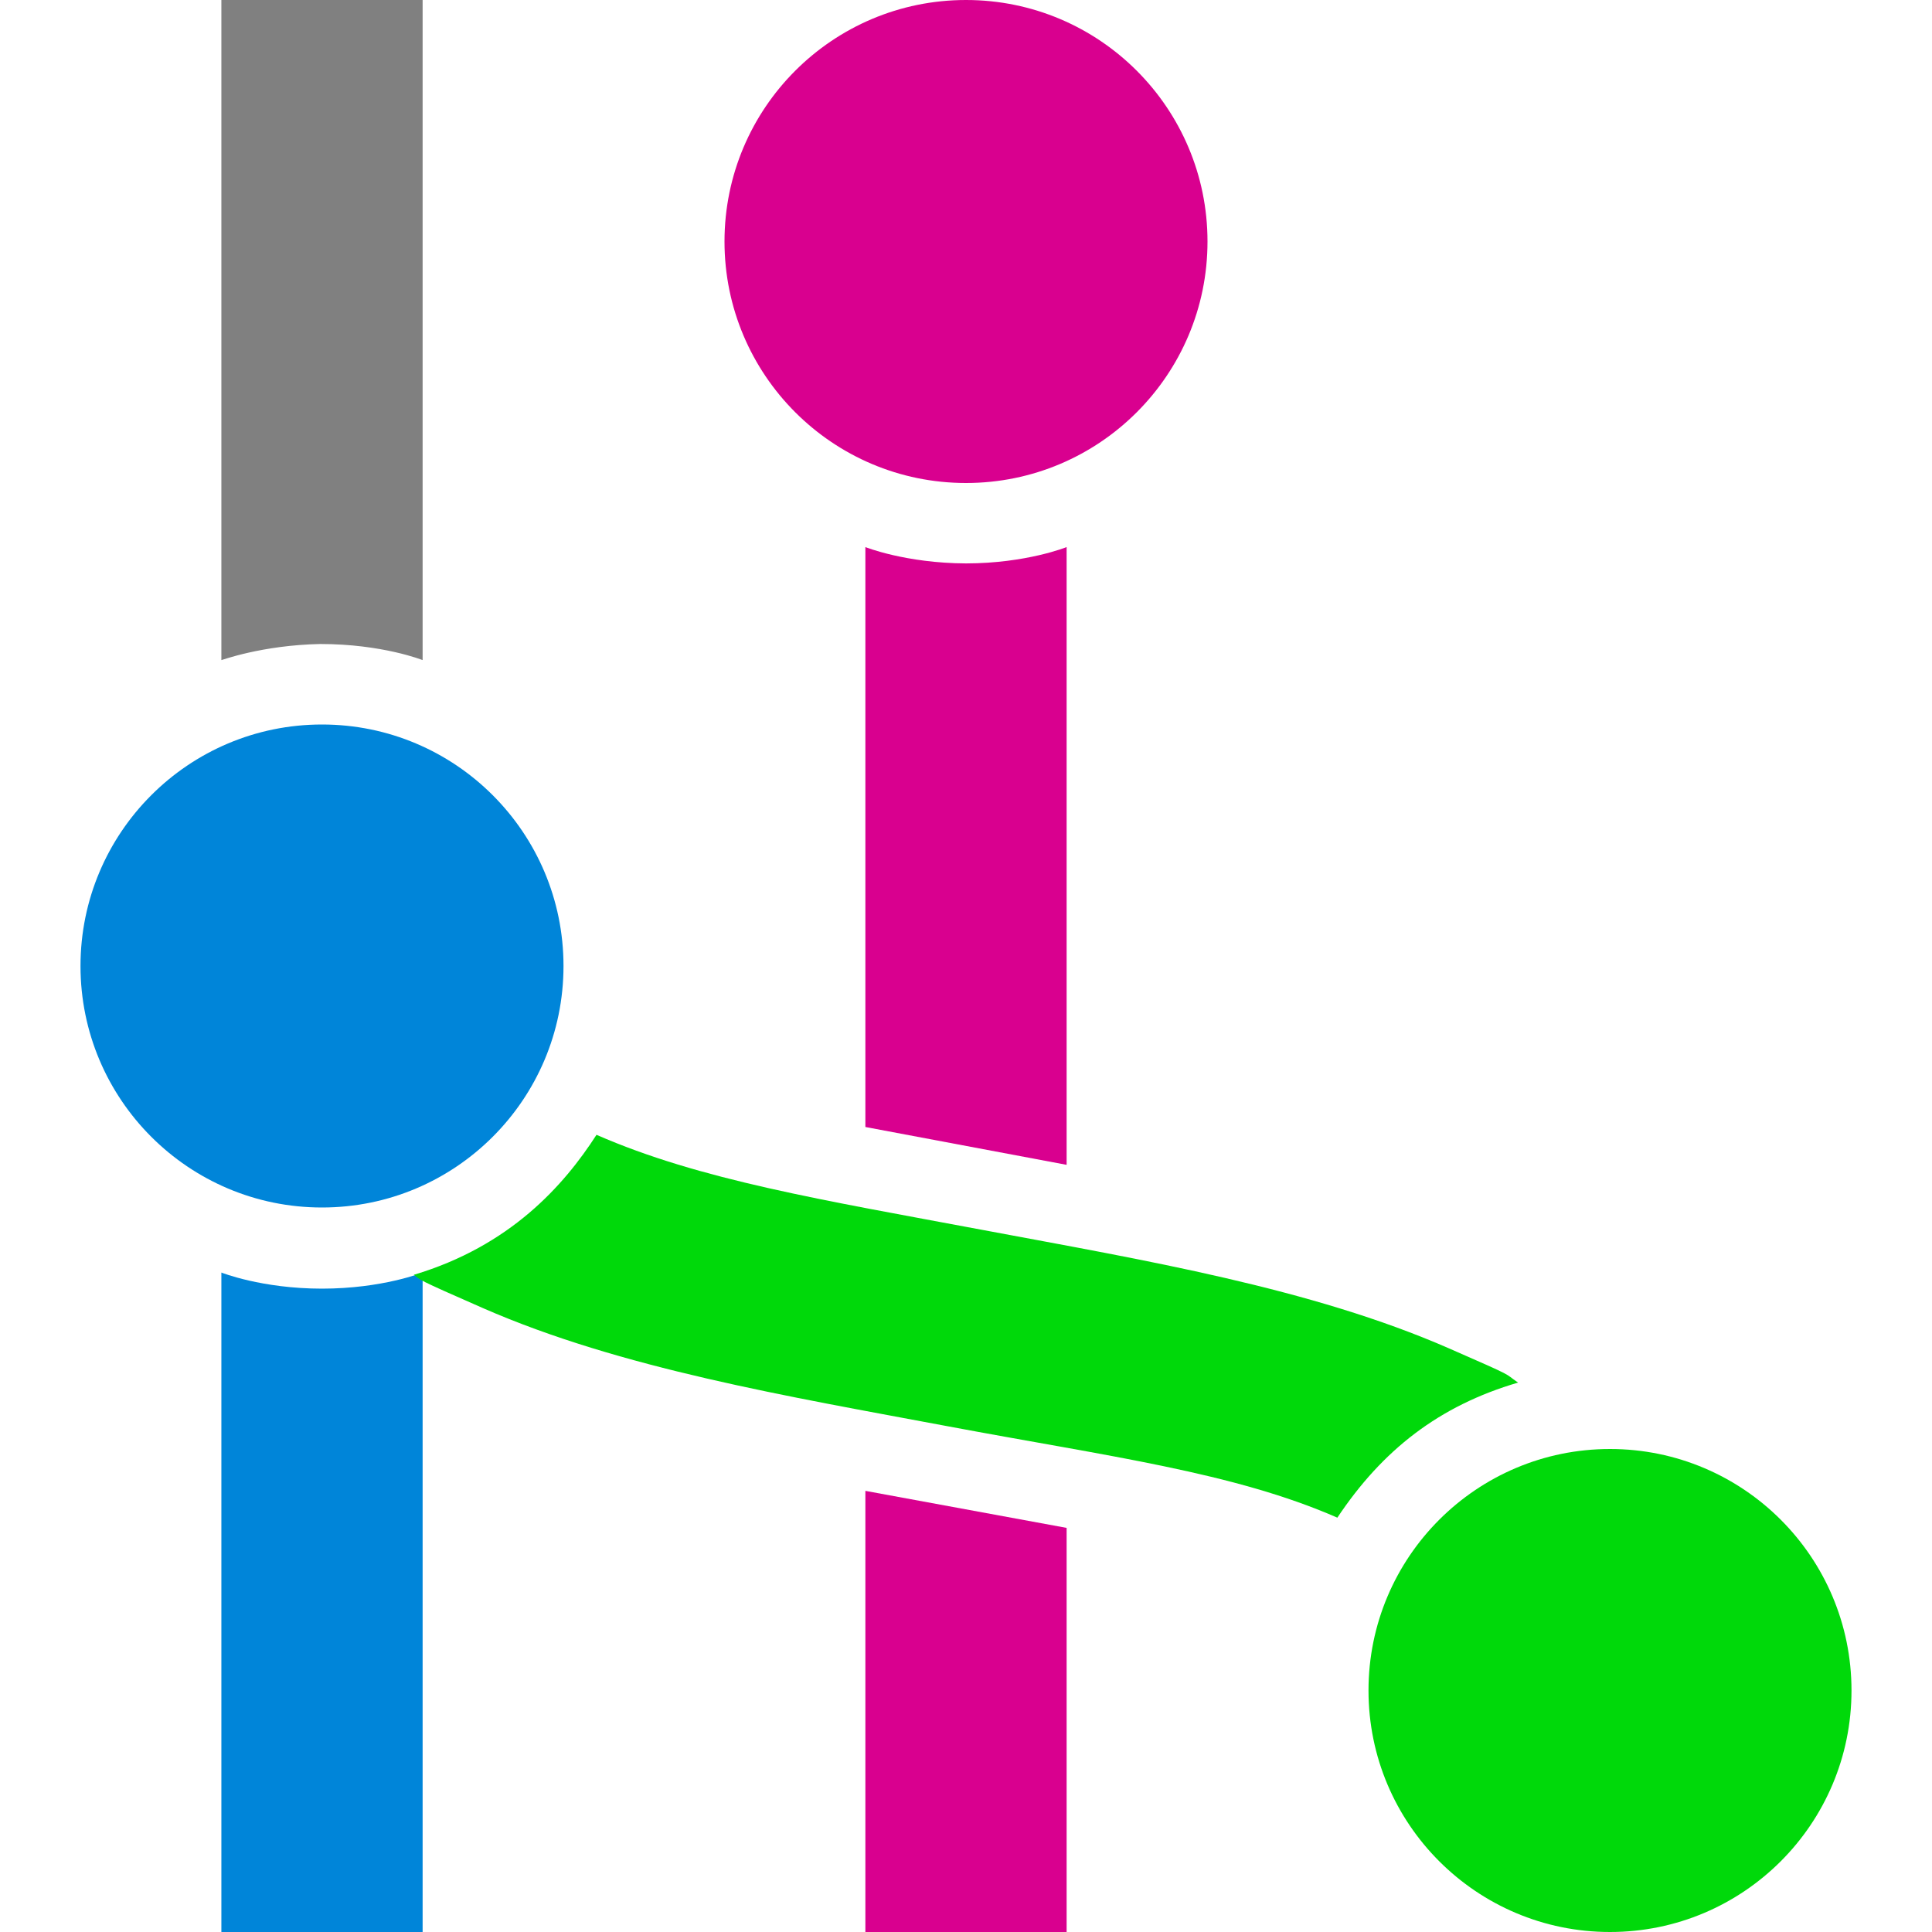
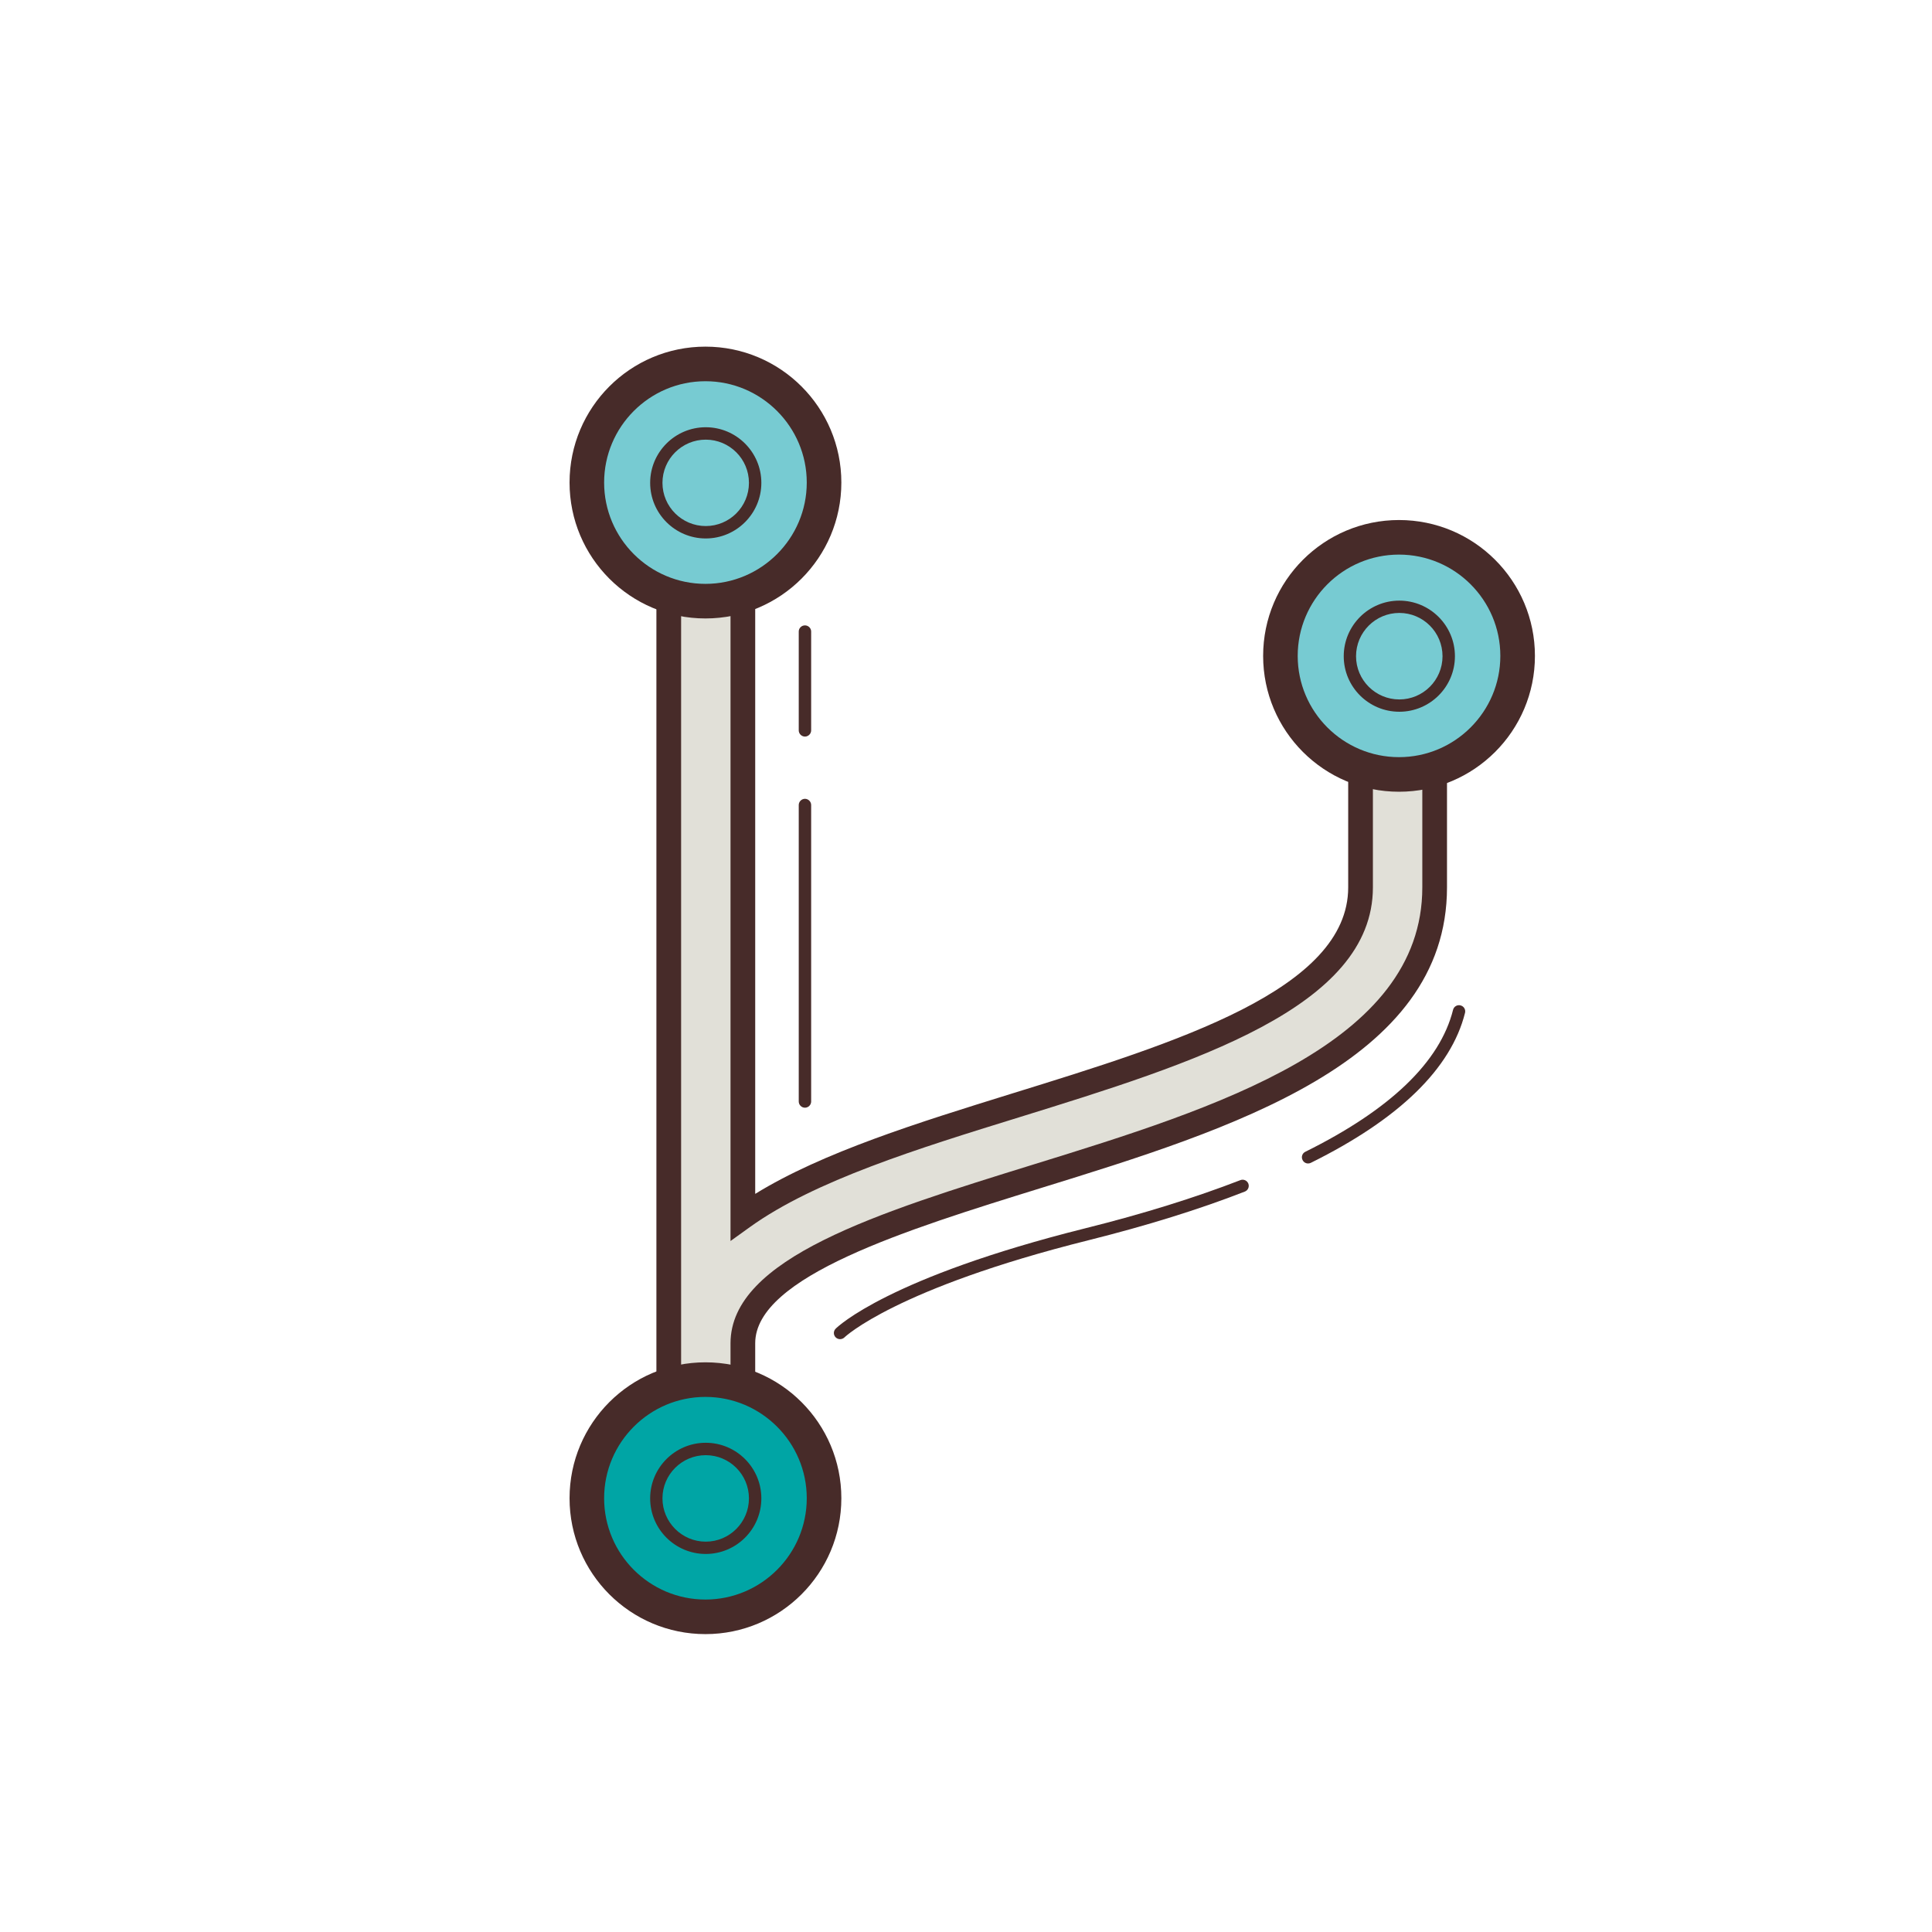
- <svg xmlns="http://www.w3.org/2000/svg" width="24" height="24">
-   <style>path,circle{fill-opacity:1;fill-rule:nonzero;stroke:none;}</style>
-   <path style="fill:#0085d9" d="m 2.75,15.808 c 0,0 0.5,0.2 1.25,0.2 0.75,0 1.25,-0.2 1.25,-0.2 l 0,8.192 -2.5,0 z" />
-   <path style="fill:#d9008f" d="m 10.75,6.796 c 0,0 0.5,0.2 1.25,0.203 0.75,-8.355e-4 1.25,-0.203 1.25,-0.203 L 13.25,14.47 10.75,14 z" />
-   <path style="fill:#d9008f" d="m 10.75,18.52 2.5,0.46 0,5.02 -2.5,0 z" />
-   <path style="fill:#808080" d="m 2.75,0 2.5,0 0,8.2 C 5.25,8.2 4.75,8 3.978,8 3.25,8.015 2.75,8.203 2.75,8.2 z" />
-   <path style="fill:#00d90a" d="M 5.141,15.836 C 5.235,15.906 5.143,15.875 6,16.25 c 1.714,0.75 3.781,1.094 5.781,1.469 2,0.375 3.546,0.571 4.832,1.134 0.56,-0.84 1.263,-1.39 2.245,-1.678 C 18.668,17.046 18.857,17.125 18,16.75 c -1.714,-0.75 -3.781,-1.094 -5.781,-1.469 -2,-0.375 -3.523,-0.621 -4.809,-1.184 -0.407,0.632 -1.074,1.382 -2.269,1.739 z" />
-   <circle style="fill:#0085d9" cx="4" cy="12" r="3" />
-   <circle style="fill:#d9008f" cx="12" cy="3" r="3" />
-   <circle style="fill:#00d90a" cx="20" cy="21" r="3" />
+ <svg xmlns="http://www.w3.org/2000/svg" version="1.1" width="128" height="128" viewBox="0 0 128 128" xml:space="preserve">
+   <defs>
+ </defs>
+   <g transform="matrix(1 0 0 1 64 64)" id="e9f14d98-a73a-4082-901d-f33f585e2989">
+     <rect style="stroke: none; stroke-width: 1; stroke-dasharray: none; stroke-linecap: butt; stroke-dashoffset: 0; stroke-linejoin: miter; stroke-miterlimit: 4; fill: rgb(255,255,255); fill-rule: nonzero; opacity: 1; visibility: hidden;" vector-effect="non-scaling-stroke" x="-64" y="-64" rx="0" ry="0" width="128" height="128" />
+   </g>
+   <g transform="matrix(0 0 0 0 0 0)" id="9bde9f84-eb9f-4aed-a7f3-bbb9fbec05af">
+ </g>
+   <g transform="matrix(1.33 0 0 1.33 69.68 63.51)">
+     <path style="stroke: none; stroke-width: 1; stroke-dasharray: none; stroke-linecap: butt; stroke-dashoffset: 0; stroke-linejoin: miter; stroke-miterlimit: 4; fill: rgb(225,224,216); fill-rule: nonzero; opacity: 1;" vector-effect="non-scaling-stroke" transform=" translate(-52.31, -47.69)" d="M 67.691 36.922 L 67.691 44.141 C 67.691 49.68 58.949 52.391 50.492 55.008 C 45.25 56.633 40.195 58.207 36.922 60.559 L 36.922 25.23 L 33.23 25.23 L 33.23 66.844 C 33.23 66.848 33.23 66.852 33.23 66.852 L 33.23 70.152 L 36.922 70.152 L 36.922 66.848 C 36.93 63.074 44.379 60.766 51.586 58.535 C 60.863 55.66 71.383 52.402 71.383 44.141 L 71.383 36.922 Z M 67.691 36.922" stroke-linecap="round" />
+   </g>
+   <g transform="matrix(1.33 0 0 1.33 69.68 63.51)">
+     <path style="stroke: none; stroke-width: 1; stroke-dasharray: none; stroke-linecap: butt; stroke-dashoffset: 0; stroke-linejoin: miter; stroke-miterlimit: 4; fill: rgb(71,43,41); fill-rule: nonzero; opacity: 1;" vector-effect="non-scaling-stroke" transform=" translate(-52.31, -47.69)" d="M 37.539 70.77 L 32.617 70.77 L 32.617 24.617 L 37.539 24.617 L 37.539 59.41 C 40.91 57.332 45.68 55.855 50.309 54.418 C 58.555 51.867 67.078 49.227 67.078 44.141 L 67.078 36.309 L 72 36.309 L 72 44.141 C 72 52.859 61.25 56.188 51.766 59.121 C 45.102 61.188 37.543 63.527 37.539 66.848 Z M 33.848 69.539 L 36.309 69.539 L 36.309 66.848 C 36.316 62.617 43.645 60.348 51.402 57.945 C 60.48 55.137 70.77 51.949 70.77 44.141 L 70.77 37.539 L 68.309 37.539 L 68.309 44.141 C 68.309 50.137 59.344 52.91 50.676 55.598 C 45.672 57.145 40.5 58.746 37.281 61.059 L 36.309 61.758 L 36.309 25.848 L 33.848 25.848 Z M 33.848 69.539" stroke-linecap="round" />
+   </g>
+   <g transform="matrix(1.33 0 0 1.33 46.75 31.99)">
+     <path style="stroke: none; stroke-width: 1; stroke-dasharray: none; stroke-linecap: butt; stroke-dashoffset: 0; stroke-linejoin: miter; stroke-miterlimit: 4; fill: rgb(119,203,210); fill-rule: nonzero; opacity: 1;" vector-effect="non-scaling-stroke" transform=" translate(-35.08, -24)" d="M 40.984 24 C 40.984 24.387 40.945 24.773 40.871 25.152 C 40.797 25.531 40.684 25.902 40.535 26.262 C 40.387 26.621 40.203 26.961 39.988 27.281 C 39.773 27.605 39.527 27.902 39.254 28.176 C 38.98 28.453 38.68 28.695 38.359 28.91 C 38.035 29.129 37.695 29.309 37.336 29.457 C 36.98 29.605 36.609 29.719 36.23 29.793 C 35.848 29.871 35.465 29.906 35.078 29.906 C 34.688 29.906 34.305 29.871 33.926 29.793 C 33.543 29.719 33.176 29.605 32.816 29.457 C 32.457 29.309 32.117 29.129 31.793 28.91 C 31.473 28.695 31.176 28.453 30.898 28.176 C 30.625 27.902 30.379 27.605 30.164 27.281 C 29.949 26.961 29.766 26.621 29.617 26.262 C 29.469 25.902 29.359 25.531 29.281 25.152 C 29.207 24.773 29.168 24.387 29.168 24 C 29.168 23.613 29.207 23.227 29.281 22.848 C 29.359 22.469 29.469 22.098 29.617 21.738 C 29.766 21.379 29.949 21.039 30.164 20.719 C 30.379 20.395 30.625 20.098 30.898 19.824 C 31.176 19.547 31.473 19.305 31.793 19.09 C 32.117 18.871 32.457 18.691 32.816 18.543 C 33.176 18.395 33.543 18.281 33.926 18.207 C 34.305 18.129 34.688 18.094 35.078 18.094 C 35.465 18.094 35.848 18.129 36.23 18.207 C 36.609 18.281 36.98 18.395 37.336 18.543 C 37.695 18.691 38.035 18.871 38.359 19.09 C 38.68 19.305 38.98 19.547 39.254 19.824 C 39.527 20.098 39.773 20.395 39.988 20.719 C 40.203 21.039 40.387 21.379 40.535 21.738 C 40.684 22.098 40.797 22.469 40.871 22.848 C 40.945 23.227 40.984 23.613 40.984 24 Z M 40.984 24" stroke-linecap="round" />
+   </g>
+   <g transform="matrix(1.33 0 0 1.33 46.74 31.97)">
+     <path style="stroke: none; stroke-width: 1; stroke-dasharray: none; stroke-linecap: butt; stroke-dashoffset: 0; stroke-linejoin: miter; stroke-miterlimit: 4; fill: rgb(71,43,41); fill-rule: nonzero; opacity: 1;" vector-effect="non-scaling-stroke" transform=" translate(-35.08, -24)" d="M 35.078 18.953 C 37.859 18.953 40.125 21.219 40.125 24 C 40.125 26.781 37.859 29.047 35.078 29.047 C 32.293 29.047 30.031 26.781 30.031 24 C 30.031 21.219 32.293 18.953 35.078 18.953 M 35.078 17.23 C 31.336 17.23 28.309 20.262 28.309 24 C 28.309 27.738 31.336 30.77 35.078 30.77 C 38.816 30.77 41.848 27.738 41.848 24 C 41.848 20.262 38.816 17.23 35.078 17.23 Z M 35.078 17.23" stroke-linecap="round" />
+   </g>
+   <g transform="matrix(1.33 0 0 1.33 46.76 31.99)">
+     <path style="stroke: none; stroke-width: 1; stroke-dasharray: none; stroke-linecap: butt; stroke-dashoffset: 0; stroke-linejoin: miter; stroke-miterlimit: 4; fill: rgb(71,43,41); fill-rule: nonzero; opacity: 1;" vector-effect="non-scaling-stroke" transform=" translate(-35.08, -24)" d="M 35.078 26.77 C 33.551 26.77 32.309 25.527 32.309 24 C 32.309 22.473 33.551 21.23 35.078 21.23 C 36.605 21.23 37.848 22.473 37.848 24 C 37.848 25.527 36.605 26.77 35.078 26.77 Z M 35.078 21.848 C 33.891 21.848 32.922 22.812 32.922 24 C 32.922 25.188 33.891 26.152 35.078 26.152 C 36.266 26.152 37.23 25.188 37.23 24 C 37.23 22.812 36.266 21.848 35.078 21.848 Z M 35.078 21.848" stroke-linecap="round" />
+   </g>
+   <g transform="matrix(1.33 0 0 1.33 46.75 99.27)">
+     <path style="stroke: none; stroke-width: 1; stroke-dasharray: none; stroke-linecap: butt; stroke-dashoffset: 0; stroke-linejoin: miter; stroke-miterlimit: 4; fill: rgb(0,165,165); fill-rule: nonzero; opacity: 1;" vector-effect="non-scaling-stroke" transform=" translate(-35.08, -74.46)" d="M 40.984 74.461 C 40.984 74.848 40.945 75.234 40.871 75.613 C 40.797 75.996 40.684 76.363 40.535 76.723 C 40.387 77.082 40.203 77.422 39.988 77.742 C 39.773 78.066 39.527 78.363 39.254 78.641 C 38.98 78.914 38.68 79.156 38.359 79.375 C 38.035 79.59 37.695 79.77 37.336 79.918 C 36.98 80.066 36.609 80.18 36.23 80.254 C 35.848 80.332 35.465 80.371 35.078 80.371 C 34.688 80.371 34.305 80.332 33.926 80.254 C 33.543 80.18 33.176 80.066 32.816 79.918 C 32.457 79.77 32.117 79.59 31.793 79.375 C 31.473 79.156 31.176 78.914 30.898 78.641 C 30.625 78.363 30.379 78.066 30.164 77.742 C 29.949 77.422 29.766 77.082 29.617 76.723 C 29.469 76.363 29.359 75.996 29.281 75.613 C 29.207 75.234 29.168 74.848 29.168 74.461 C 29.168 74.074 29.207 73.688 29.281 73.309 C 29.359 72.93 29.469 72.559 29.617 72.199 C 29.766 71.844 29.949 71.5 30.164 71.18 C 30.379 70.855 30.625 70.559 30.898 70.285 C 31.176 70.012 31.473 69.766 31.793 69.551 C 32.117 69.332 32.457 69.152 32.816 69.004 C 33.176 68.855 33.543 68.742 33.926 68.668 C 34.305 68.59 34.688 68.555 35.078 68.555 C 35.465 68.555 35.848 68.59 36.23 68.668 C 36.609 68.742 36.98 68.855 37.336 69.004 C 37.695 69.152 38.035 69.332 38.359 69.551 C 38.68 69.766 38.98 70.012 39.254 70.285 C 39.527 70.559 39.773 70.855 39.988 71.18 C 40.203 71.5 40.387 71.844 40.535 72.199 C 40.684 72.559 40.797 72.93 40.871 73.309 C 40.945 73.688 40.984 74.074 40.984 74.461 Z M 40.984 74.461" stroke-linecap="round" />
+   </g>
+   <g transform="matrix(1.33 0 0 1.33 46.74 99.26)">
+     <path style="stroke: none; stroke-width: 1; stroke-dasharray: none; stroke-linecap: butt; stroke-dashoffset: 0; stroke-linejoin: miter; stroke-miterlimit: 4; fill: rgb(71,43,41); fill-rule: nonzero; opacity: 1;" vector-effect="non-scaling-stroke" transform=" translate(-35.08, -74.46)" d="M 35.078 69.414 C 37.859 69.414 40.125 71.68 40.125 74.461 C 40.125 77.246 37.859 79.508 35.078 79.508 C 32.293 79.508 30.031 77.246 30.031 74.461 C 30.031 71.68 32.293 69.414 35.078 69.414 M 35.078 67.691 C 31.336 67.691 28.309 70.723 28.309 74.461 C 28.309 78.199 31.336 81.23 35.078 81.23 C 38.816 81.23 41.848 78.199 41.848 74.461 C 41.848 70.723 38.816 67.691 35.078 67.691 Z M 35.078 67.691" stroke-linecap="round" />
+   </g>
+   <g transform="matrix(1.33 0 0 1.33 92.7 43.47)">
+     <path style="stroke: none; stroke-width: 1; stroke-dasharray: none; stroke-linecap: butt; stroke-dashoffset: 0; stroke-linejoin: miter; stroke-miterlimit: 4; fill: rgb(119,203,210); fill-rule: nonzero; opacity: 1;" vector-effect="non-scaling-stroke" transform=" translate(-69.54, -32.62)" d="M 75.445 32.617 C 75.445 33.004 75.41 33.387 75.332 33.77 C 75.258 34.148 75.145 34.52 74.996 34.875 C 74.848 35.234 74.668 35.574 74.449 35.898 C 74.234 36.219 73.988 36.52 73.715 36.793 C 73.441 37.066 73.145 37.312 72.82 37.527 C 72.5 37.742 72.156 37.926 71.801 38.074 C 71.441 38.223 71.07 38.332 70.691 38.41 C 70.309 38.484 69.926 38.523 69.539 38.523 C 69.152 38.523 68.766 38.484 68.387 38.41 C 68.004 38.332 67.637 38.223 67.277 38.074 C 66.918 37.926 66.578 37.742 66.258 37.527 C 65.934 37.312 65.637 37.066 65.359 36.793 C 65.086 36.52 64.844 36.219 64.625 35.898 C 64.41 35.574 64.23 35.234 64.082 34.875 C 63.934 34.52 63.82 34.148 63.746 33.77 C 63.668 33.387 63.629 33.004 63.629 32.617 C 63.629 32.227 63.668 31.844 63.746 31.461 C 63.82 31.082 63.934 30.715 64.082 30.355 C 64.23 29.996 64.41 29.656 64.625 29.332 C 64.844 29.012 65.086 28.711 65.359 28.438 C 65.637 28.164 65.934 27.918 66.258 27.703 C 66.578 27.488 66.918 27.305 67.277 27.156 C 67.637 27.008 68.004 26.898 68.387 26.82 C 68.766 26.746 69.152 26.707 69.539 26.707 C 69.926 26.707 70.309 26.746 70.691 26.82 C 71.07 26.898 71.441 27.008 71.801 27.156 C 72.156 27.305 72.5 27.488 72.82 27.703 C 73.145 27.918 73.441 28.164 73.715 28.438 C 73.988 28.711 74.234 29.012 74.449 29.332 C 74.668 29.656 74.848 29.996 74.996 30.355 C 75.145 30.715 75.258 31.082 75.332 31.461 C 75.41 31.844 75.445 32.227 75.445 32.617 Z M 75.445 32.617" stroke-linecap="round" />
+   </g>
+   <g transform="matrix(1.33 0 0 1.33 92.69 43.46)">
+     <path style="stroke: none; stroke-width: 1; stroke-dasharray: none; stroke-linecap: butt; stroke-dashoffset: 0; stroke-linejoin: miter; stroke-miterlimit: 4; fill: rgb(71,43,41); fill-rule: nonzero; opacity: 1;" vector-effect="non-scaling-stroke" transform=" translate(-69.54, -32.62)" d="M 69.539 27.57 C 72.32 27.57 74.586 29.832 74.586 32.617 C 74.586 35.398 72.32 37.66 69.539 37.66 C 66.754 37.66 64.492 35.398 64.492 32.617 C 64.492 29.832 66.754 27.57 69.539 27.57 M 69.539 25.848 C 65.801 25.848 62.77 28.875 62.77 32.617 C 62.77 36.355 65.801 39.383 69.539 39.383 C 73.277 39.383 76.309 36.355 76.309 32.617 C 76.309 28.875 73.277 25.848 69.539 25.848 Z M 69.539 25.848" stroke-linecap="round" />
+   </g>
+   <g transform="matrix(1.33 0 0 1.33 92.71 43.48)">
+     <path style="stroke: none; stroke-width: 1; stroke-dasharray: none; stroke-linecap: butt; stroke-dashoffset: 0; stroke-linejoin: miter; stroke-miterlimit: 4; fill: rgb(71,43,41); fill-rule: nonzero; opacity: 1;" vector-effect="non-scaling-stroke" transform=" translate(-69.54, -32.62)" d="M 69.539 35.383 C 68.012 35.383 66.77 34.145 66.77 32.617 C 66.77 31.09 68.012 29.848 69.539 29.848 C 71.066 29.848 72.309 31.09 72.309 32.617 C 72.309 34.145 71.066 35.383 69.539 35.383 Z M 69.539 30.461 C 68.352 30.461 67.383 31.426 67.383 32.617 C 67.383 33.805 68.352 34.77 69.539 34.77 C 70.727 34.77 71.691 33.805 71.691 32.617 C 71.691 31.426 70.727 30.461 69.539 30.461 Z M 69.539 30.461" stroke-linecap="round" />
+   </g>
+   <g transform="matrix(1.33 0 0 1.33 46.76 99.27)">
+     <path style="stroke: none; stroke-width: 1; stroke-dasharray: none; stroke-linecap: butt; stroke-dashoffset: 0; stroke-linejoin: miter; stroke-miterlimit: 4; fill: rgb(71,43,41); fill-rule: nonzero; opacity: 1;" vector-effect="non-scaling-stroke" transform=" translate(-35.08, -74.46)" d="M 35.078 77.23 C 33.551 77.23 32.309 75.988 32.309 74.461 C 32.309 72.934 33.551 71.691 35.078 71.691 C 36.605 71.691 37.848 72.934 37.848 74.461 C 37.848 75.988 36.605 77.23 35.078 77.23 Z M 35.078 72.309 C 33.891 72.309 32.922 73.273 32.922 74.461 C 32.922 75.648 33.891 76.617 35.078 76.617 C 36.266 76.617 37.23 75.648 37.23 74.461 C 37.23 73.273 36.266 72.309 35.078 72.309 Z M 35.078 72.309" stroke-linecap="round" />
+   </g>
+   <g transform="matrix(1.33 0 0 1.33 53.33 45.12)">
+     <path style="stroke: none; stroke-width: 1; stroke-dasharray: none; stroke-linecap: butt; stroke-dashoffset: 0; stroke-linejoin: miter; stroke-miterlimit: 4; fill: rgb(71,43,41); fill-rule: nonzero; opacity: 1;" vector-effect="non-scaling-stroke" transform=" translate(-40, -33.85)" d="M 40 36.617 C 39.832 36.617 39.691 36.477 39.691 36.309 L 39.691 31.383 C 39.691 31.215 39.832 31.078 40 31.078 C 40.168 31.078 40.309 31.215 40.309 31.383 L 40.309 36.309 C 40.309 36.477 40.168 36.617 40 36.617 Z M 40 36.617" stroke-linecap="round" />
+   </g>
+   <g transform="matrix(1.33 0 0 1.33 53.33 63.15)">
+     <path style="stroke: none; stroke-width: 1; stroke-dasharray: none; stroke-linecap: butt; stroke-dashoffset: 0; stroke-linejoin: miter; stroke-miterlimit: 4; fill: rgb(71,43,41); fill-rule: nonzero; opacity: 1;" vector-effect="non-scaling-stroke" transform=" translate(-40, -47.38)" d="M 40 55.078 C 39.832 55.078 39.691 54.938 39.691 54.77 L 39.691 40 C 39.691 39.832 39.832 39.691 40 39.691 C 40.168 39.691 40.309 39.832 40.309 40 L 40.309 54.77 C 40.309 54.938 40.168 55.078 40 55.078 Z M 40 55.078" stroke-linecap="round" />
+   </g>
+   <g transform="matrix(1.33 0 0 1.33 91.66 71.84)">
+     <path style="stroke: none; stroke-width: 1; stroke-dasharray: none; stroke-linecap: butt; stroke-dashoffset: 0; stroke-linejoin: miter; stroke-miterlimit: 4; fill: rgb(71,43,41); fill-rule: nonzero; opacity: 1;" vector-effect="non-scaling-stroke" transform=" translate(-68.75, -53.89)" d="M 64.992 57.832 C 64.879 57.832 64.773 57.77 64.719 57.66 C 64.641 57.508 64.703 57.324 64.855 57.25 C 69.09 55.152 71.566 52.773 72.215 50.18 C 72.254 50.016 72.422 49.914 72.586 49.957 C 72.754 50 72.852 50.164 72.812 50.328 C 72.117 53.105 69.531 55.621 65.129 57.801 C 65.086 57.824 65.039 57.832 64.992 57.832 Z M 64.992 57.832" stroke-linecap="round" />
+   </g>
+   <g transform="matrix(1.33 0 0 1.33 68.99 83.44)">
+     <path style="stroke: none; stroke-width: 1; stroke-dasharray: none; stroke-linecap: butt; stroke-dashoffset: 0; stroke-linejoin: miter; stroke-miterlimit: 4; fill: rgb(71,43,41); fill-rule: nonzero; opacity: 1;" vector-effect="non-scaling-stroke" transform=" translate(-51.77, -62.59)" d="M 41.742 66.562 C 41.664 66.562 41.586 66.531 41.527 66.473 C 41.406 66.352 41.406 66.16 41.527 66.039 C 41.629 65.938 44.16 63.488 53.977 61.035 C 56.844 60.32 59.434 59.512 61.684 58.641 C 61.84 58.578 62.02 58.656 62.082 58.812 C 62.145 58.973 62.062 59.152 61.906 59.211 C 59.633 60.098 57.016 60.91 54.125 61.633 C 44.527 64.031 41.984 66.449 41.961 66.477 C 41.898 66.535 41.82 66.562 41.742 66.562 Z M 41.742 66.562" stroke-linecap="round" />
+   </g>
</svg>
